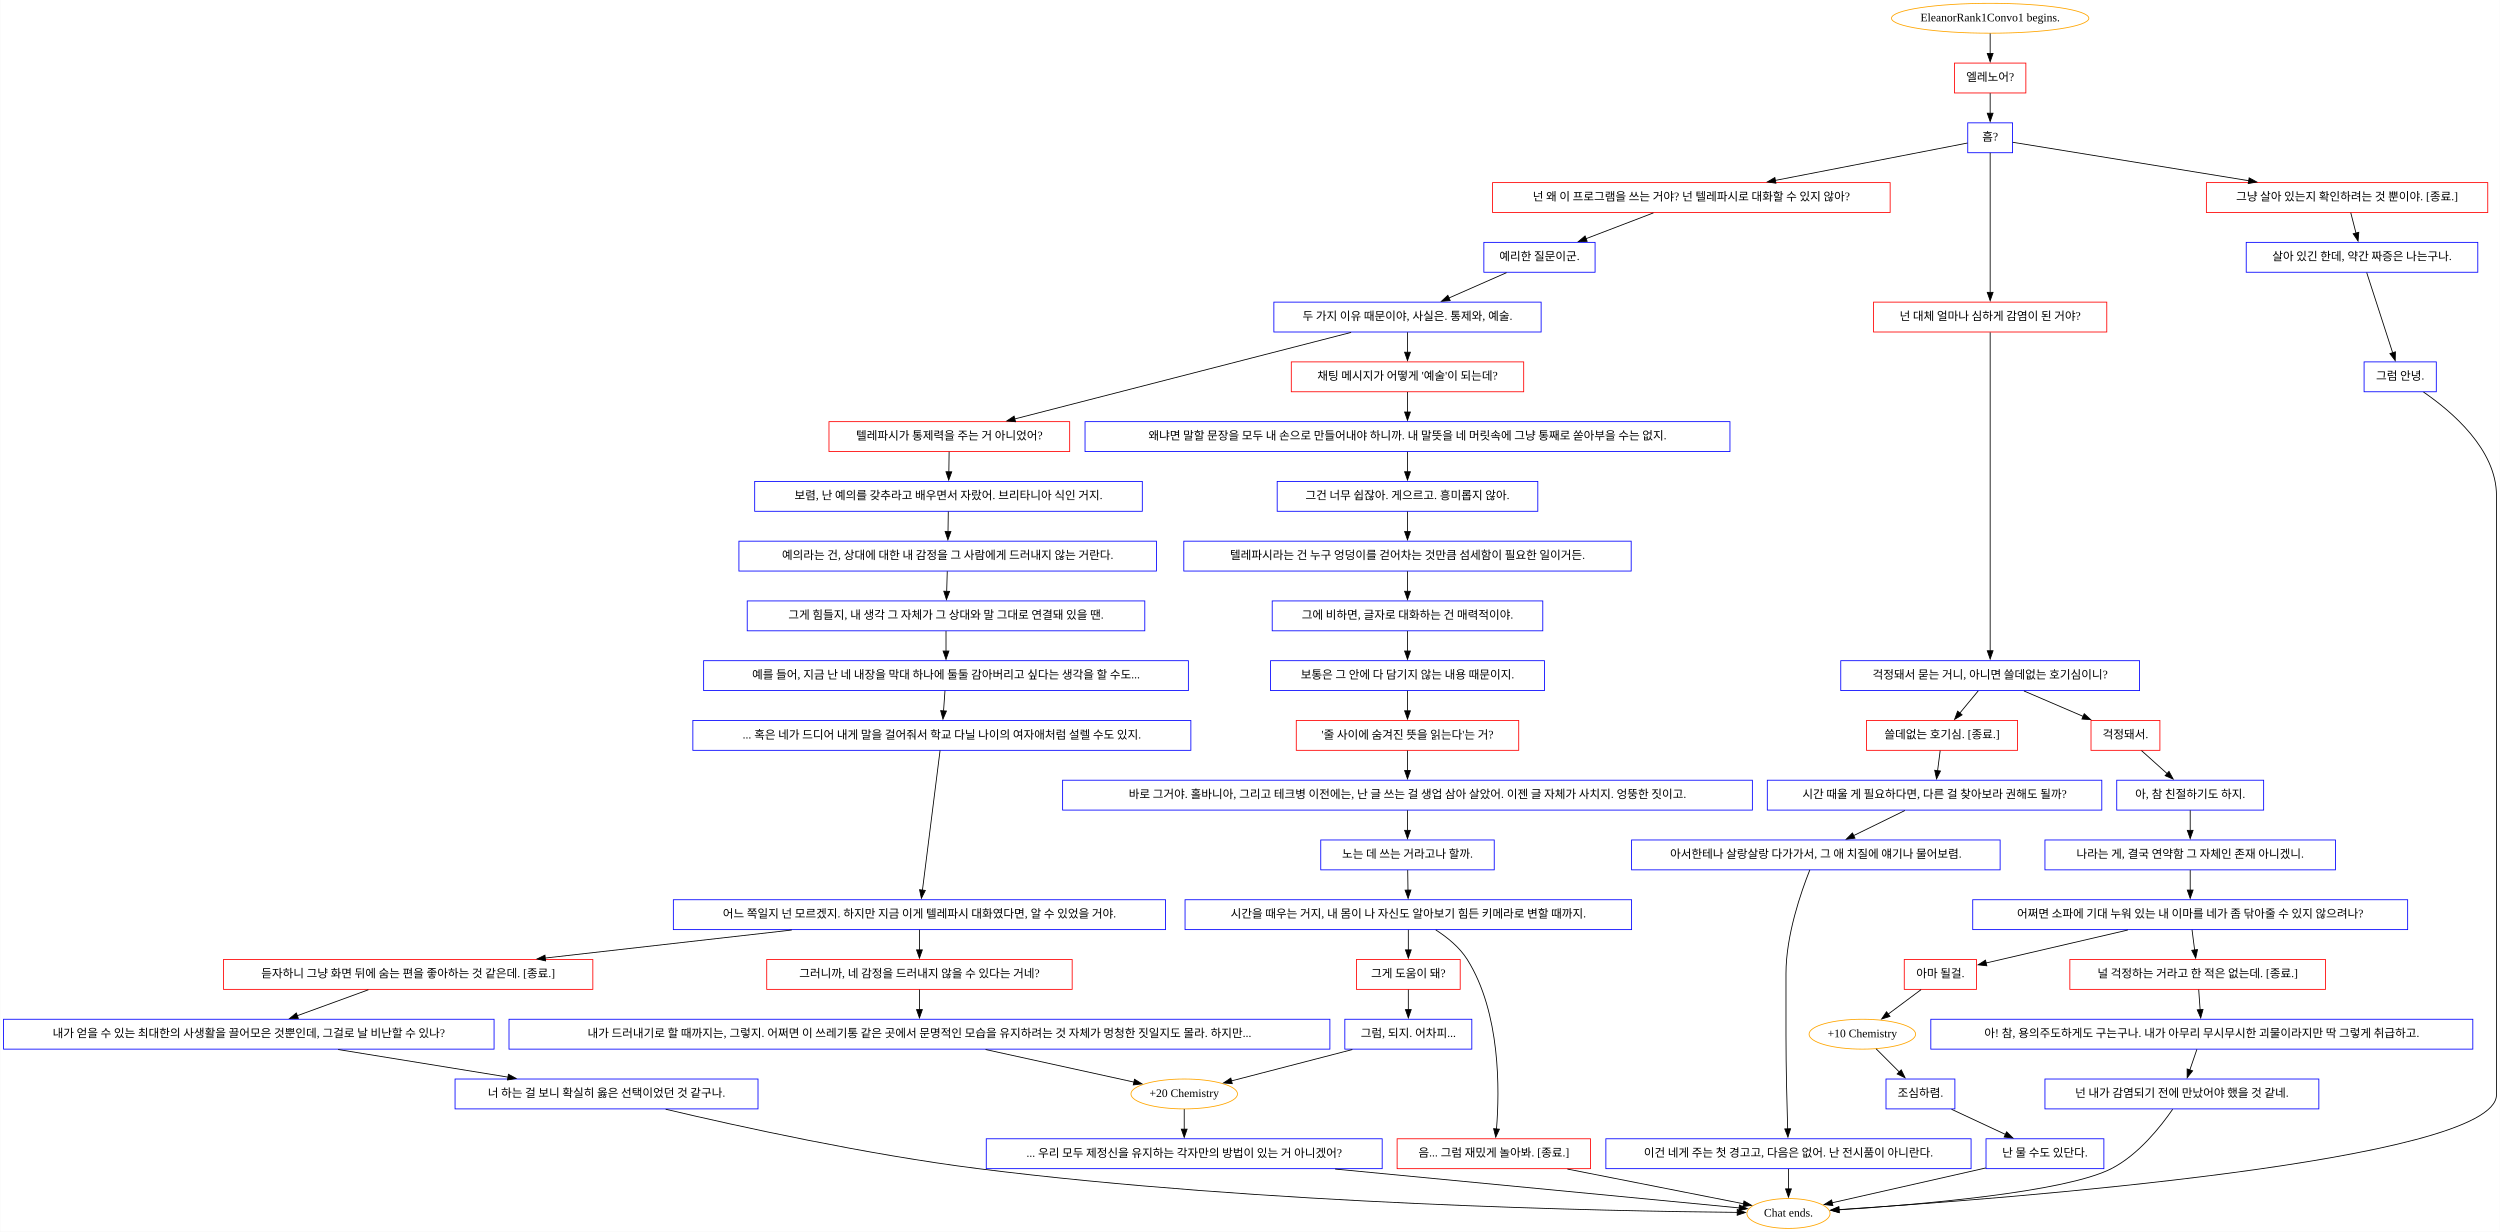
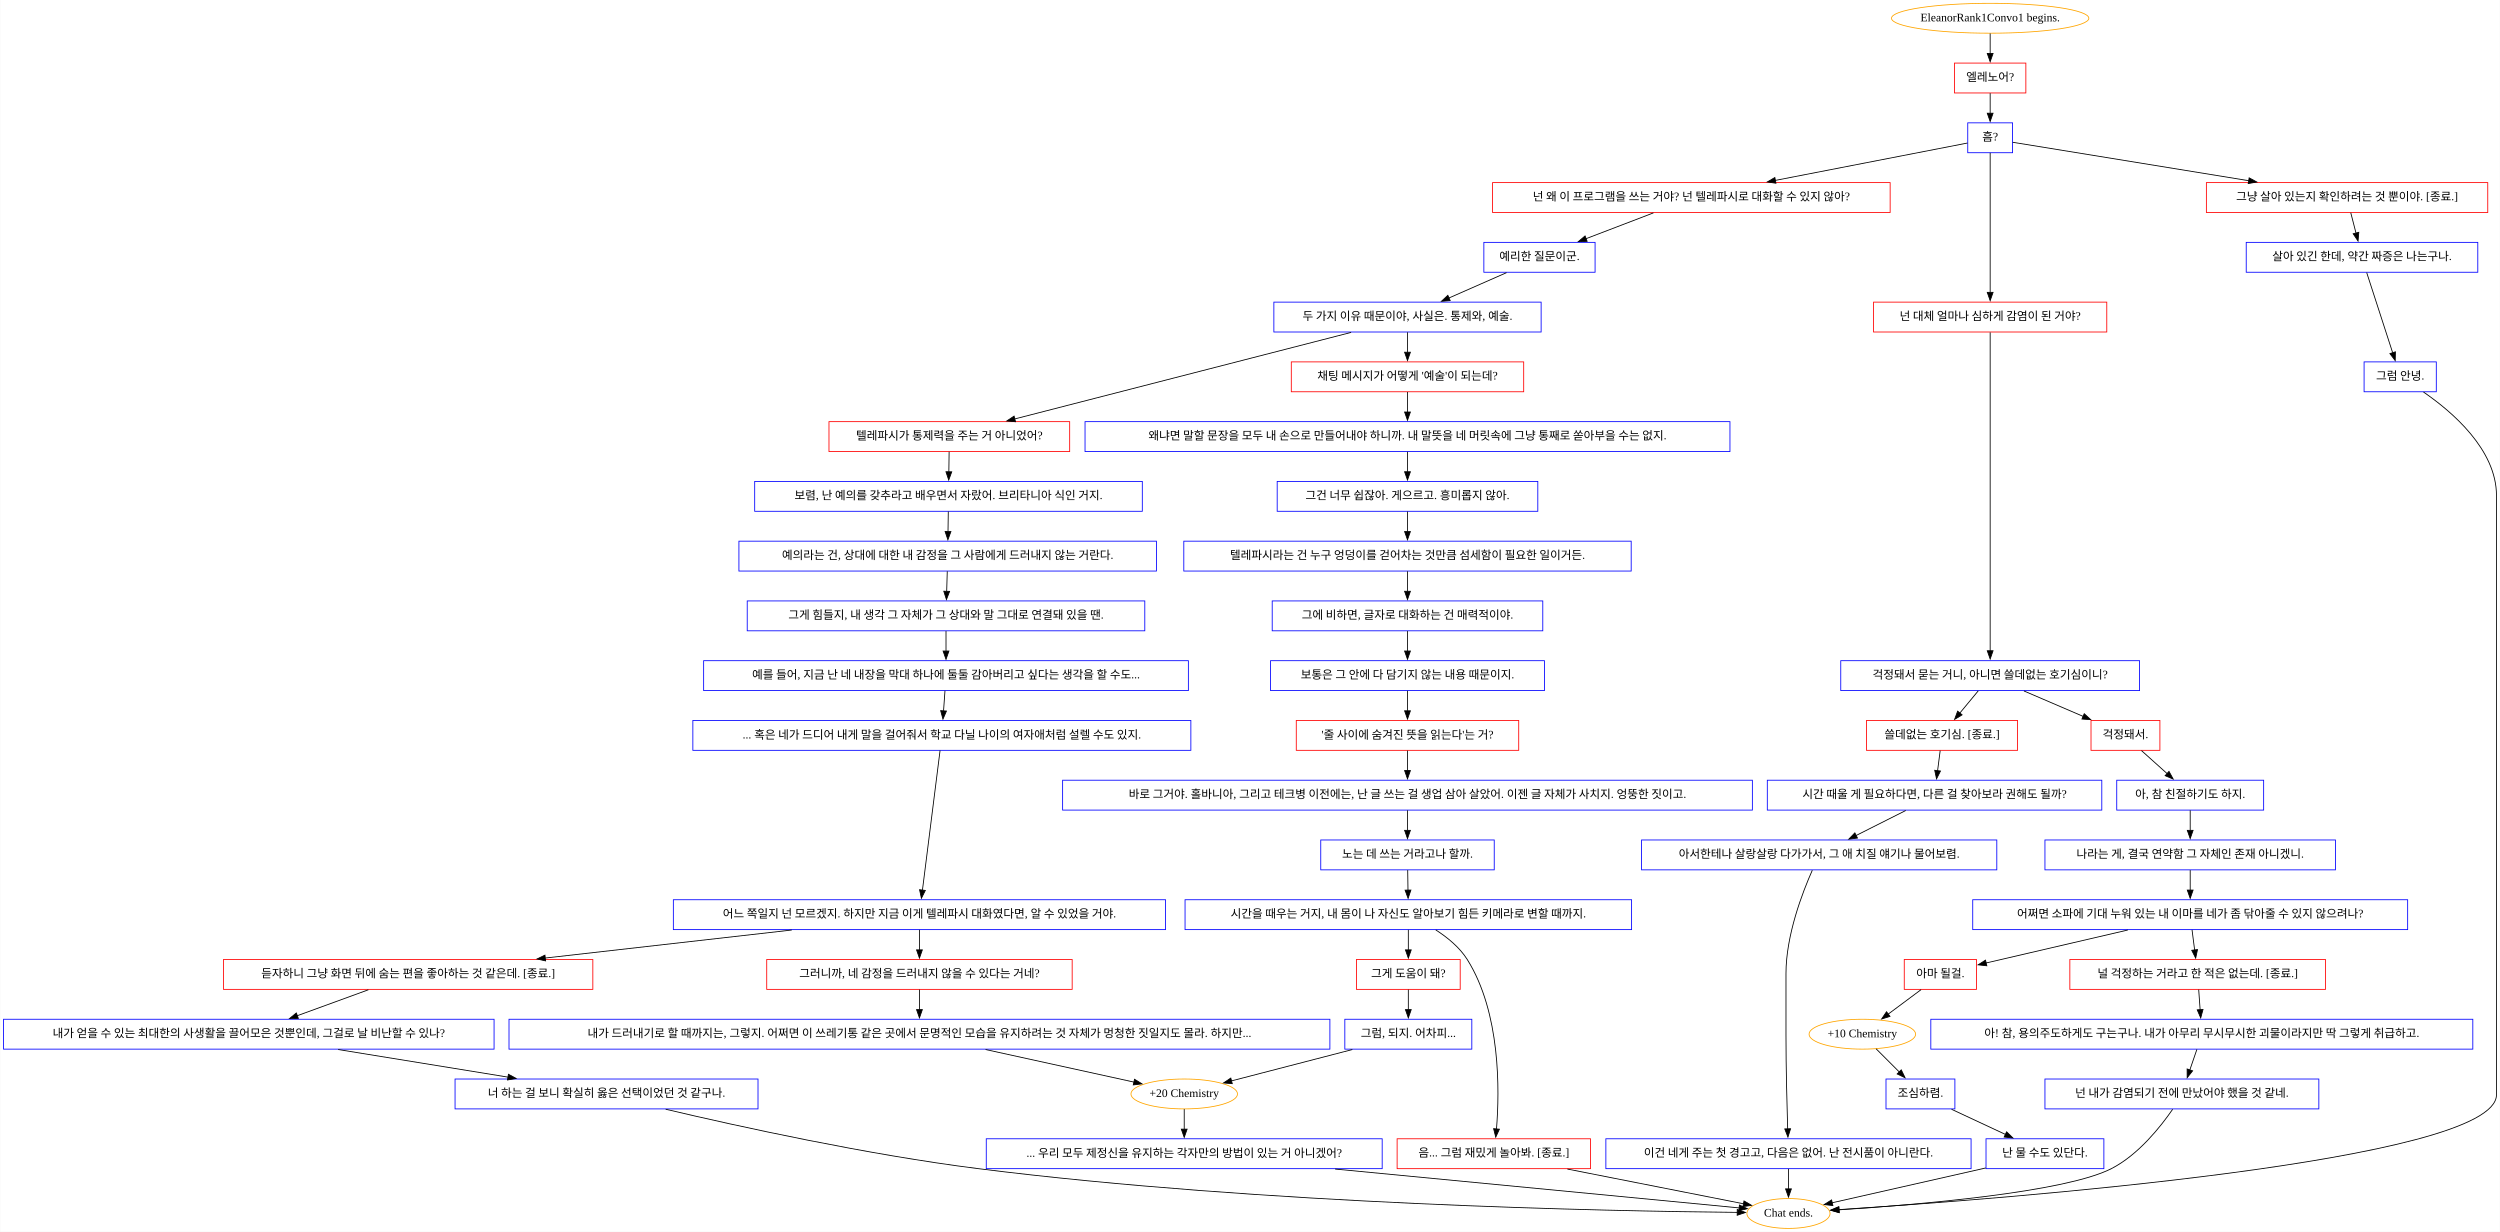
<svg xmlns="http://www.w3.org/2000/svg" width="3012pt" height="1484pt" viewBox="0.00 0.00 3011.50 1484.00">
  <g id="graph0" class="graph" transform="scale(1 1) rotate(0) translate(4 1480)">
    <polygon fill="white" stroke="none" points="-4,4 -4,-1480 3007.5,-1480 3007.5,4 -4,4" />
    <g id="node1" class="node">
      <ellipse fill="none" stroke="orange" cx="2393.5" cy="-1458" rx="118.88" ry="18" />
      <text text-anchor="middle" x="2393.5" y="-1454.3" font-family="Times New Roman,serif" font-size="14.00">EleanorRank1Convo1 begins.</text>
    </g>
    <g id="node2" class="node">
      <polygon fill="none" stroke="red" points="2436.5,-1404 2350.5,-1404 2350.5,-1368 2436.5,-1368 2436.5,-1404" />
      <text text-anchor="middle" x="2393.5" y="-1382.3" font-family="Times New Roman,serif" font-size="14.00">엘레노어?</text>
    </g>
    <g id="edge1" class="edge">
      <path fill="none" stroke="black" d="M2393.5,-1439.7C2393.5,-1432.41 2393.5,-1423.73 2393.5,-1415.54" />
      <polygon fill="black" stroke="black" points="2397,-1415.62 2393.5,-1405.62 2390,-1415.62 2397,-1415.62" />
    </g>
    <g id="node3" class="node">
      <polygon fill="none" stroke="blue" points="2420.5,-1332 2366.5,-1332 2366.5,-1296 2420.5,-1296 2420.5,-1332" />
      <text text-anchor="middle" x="2393.5" y="-1310.3" font-family="Times New Roman,serif" font-size="14.00">흠?</text>
    </g>
    <g id="edge2" class="edge">
      <path fill="none" stroke="black" d="M2393.5,-1367.7C2393.5,-1360.41 2393.5,-1351.73 2393.5,-1343.54" />
      <polygon fill="black" stroke="black" points="2397,-1343.62 2393.5,-1333.62 2390,-1343.62 2397,-1343.62" />
    </g>
    <g id="node4" class="node">
      <polygon fill="none" stroke="red" points="2273,-1260 1794,-1260 1794,-1224 2273,-1224 2273,-1260" />
      <text text-anchor="middle" x="2033.5" y="-1238.3" font-family="Times New Roman,serif" font-size="14.00">넌 왜 이 프로그램을 쓰는 거야? 넌 텔레파시로 대화할 수 있지 않아?</text>
    </g>
    <g id="edge3" class="edge">
      <path fill="none" stroke="black" d="M2366.15,-1307.68C2317.41,-1298.2 2213.26,-1277.95 2134.4,-1262.62" />
      <polygon fill="black" stroke="black" points="2135.42,-1259.25 2124.94,-1260.78 2134.09,-1266.12 2135.42,-1259.25" />
    </g>
    <g id="node5" class="node">
      <polygon fill="none" stroke="red" points="2534,-1116 2253,-1116 2253,-1080 2534,-1080 2534,-1116" />
      <text text-anchor="middle" x="2393.5" y="-1094.3" font-family="Times New Roman,serif" font-size="14.00">넌 대체 얼마나 심하게 감염이 된 거야?</text>
    </g>
    <g id="edge4" class="edge">
      <path fill="none" stroke="black" d="M2393.5,-1295.85C2393.5,-1259.14 2393.5,-1172.66 2393.5,-1127.53" />
      <polygon fill="black" stroke="black" points="2397,-1127.75 2393.5,-1117.75 2390,-1127.75 2397,-1127.75" />
    </g>
    <g id="node6" class="node">
      <polygon fill="none" stroke="red" points="2993,-1260 2654,-1260 2654,-1224 2993,-1224 2993,-1260" />
      <text text-anchor="middle" x="2823.5" y="-1238.3" font-family="Times New Roman,serif" font-size="14.00">그냥 살아 있는지 확인하려는 것 뿐이야. [종료.]</text>
    </g>
    <g id="edge5" class="edge">
      <path fill="none" stroke="black" d="M2420.72,-1308.57C2476.72,-1299.45 2607.72,-1278.13 2705.21,-1262.26" />
      <polygon fill="black" stroke="black" points="2705.53,-1265.75 2714.83,-1260.69 2704.4,-1258.84 2705.53,-1265.75" />
    </g>
    <g id="node7" class="node">
      <polygon fill="none" stroke="blue" points="1917.5,-1188 1783.5,-1188 1783.5,-1152 1917.5,-1152 1917.5,-1188" />
      <text text-anchor="middle" x="1850.5" y="-1166.3" font-family="Times New Roman,serif" font-size="14.00">예리한 질문이군.</text>
    </g>
    <g id="edge6" class="edge">
      <path fill="none" stroke="black" d="M1987.79,-1223.52C1963.14,-1214.08 1932.5,-1202.37 1906.43,-1192.39" />
      <polygon fill="black" stroke="black" points="1907.94,-1189.23 1897.35,-1188.92 1905.44,-1195.76 1907.94,-1189.23" />
    </g>
    <g id="node8" class="node">
      <polygon fill="none" stroke="blue" points="2573.5,-684 2213.5,-684 2213.5,-648 2573.5,-648 2573.5,-684" />
      <text text-anchor="middle" x="2393.5" y="-662.3" font-family="Times New Roman,serif" font-size="14.00">걱정돼서 묻는 거니, 아니면 쓸데없는 호기심이니?</text>
    </g>
    <g id="edge7" class="edge">
      <path fill="none" stroke="black" d="M2393.5,-1079.51C2393.5,-1052.71 2393.5,-999.87 2393.5,-955 2393.5,-955 2393.5,-955 2393.5,-809 2393.5,-769.74 2393.5,-724.38 2393.5,-695.69" />
      <polygon fill="black" stroke="black" points="2397,-696 2393.5,-686 2390,-696 2397,-696" />
    </g>
    <g id="node9" class="node">
      <polygon fill="none" stroke="blue" points="2981,-1188 2702,-1188 2702,-1152 2981,-1152 2981,-1188" />
      <text text-anchor="middle" x="2841.5" y="-1166.3" font-family="Times New Roman,serif" font-size="14.00">살아 있긴 한데, 약간 짜증은 나는구나.</text>
    </g>
    <g id="edge8" class="edge">
      <path fill="none" stroke="black" d="M2827.95,-1223.7C2829.85,-1216.32 2832.11,-1207.52 2834.24,-1199.25" />
      <polygon fill="black" stroke="black" points="2837.62,-1200.13 2836.72,-1189.57 2830.84,-1198.38 2837.62,-1200.13" />
    </g>
    <g id="node10" class="node">
      <polygon fill="none" stroke="blue" points="1852.5,-1116 1530.5,-1116 1530.5,-1080 1852.5,-1080 1852.5,-1116" />
      <text text-anchor="middle" x="1691.5" y="-1094.3" font-family="Times New Roman,serif" font-size="14.00">두 가지 이유 때문이야, 사실은. 통제와, 예술.</text>
    </g>
    <g id="edge9" class="edge">
      <path fill="none" stroke="black" d="M1810.79,-1151.52C1789.75,-1142.25 1763.69,-1130.78 1741.31,-1120.93" />
      <polygon fill="black" stroke="black" points="1742.93,-1117.82 1732.37,-1116.99 1740.11,-1124.22 1742.93,-1117.82" />
    </g>
    <g id="node11" class="node">
      <polygon fill="none" stroke="red" points="2598,-612 2515,-612 2515,-576 2598,-576 2598,-612" />
      <text text-anchor="middle" x="2556.5" y="-590.3" font-family="Times New Roman,serif" font-size="14.00">걱정돼서.</text>
    </g>
    <g id="edge10" class="edge">
      <path fill="none" stroke="black" d="M2434.21,-647.52C2455.88,-638.21 2482.73,-626.68 2505.75,-616.79" />
      <polygon fill="black" stroke="black" points="2506.83,-620.14 2514.63,-612.98 2504.07,-613.71 2506.83,-620.14" />
    </g>
    <g id="node12" class="node">
      <polygon fill="none" stroke="red" points="2426.5,-612 2244.5,-612 2244.5,-576 2426.5,-576 2426.5,-612" />
      <text text-anchor="middle" x="2335.5" y="-590.3" font-family="Times New Roman,serif" font-size="14.00">쓸데없는 호기심. [종료.]</text>
    </g>
    <g id="edge11" class="edge">
      <path fill="none" stroke="black" d="M2379.16,-647.7C2372.42,-639.56 2364.24,-629.69 2356.8,-620.7" />
      <polygon fill="black" stroke="black" points="2359.71,-618.74 2350.64,-613.27 2354.32,-623.2 2359.71,-618.74" />
    </g>
    <g id="node13" class="node">
      <polygon fill="none" stroke="blue" points="2931,-1044 2844,-1044 2844,-1008 2931,-1008 2931,-1044" />
      <text text-anchor="middle" x="2887.5" y="-1022.3" font-family="Times New Roman,serif" font-size="14.00">그럼 안녕.</text>
    </g>
    <g id="edge12" class="edge">
      <path fill="none" stroke="black" d="M2847.14,-1151.59C2854.94,-1127.5 2869.11,-1083.75 2878.42,-1055.03" />
      <polygon fill="black" stroke="black" points="2881.74,-1056.14 2881.49,-1045.55 2875.08,-1053.99 2881.74,-1056.14" />
    </g>
    <g id="node14" class="node">
      <polygon fill="none" stroke="red" points="1284.5,-972 994.5,-972 994.5,-936 1284.5,-936 1284.5,-972" />
      <text text-anchor="middle" x="1139.5" y="-950.3" font-family="Times New Roman,serif" font-size="14.00">텔레파시가 통제력을 주는 거 아니었어?</text>
    </g>
    <g id="edge13" class="edge">
      <path fill="none" stroke="black" d="M1623.54,-1079.52C1520.87,-1053.11 1326.72,-1003.16 1218.11,-975.22" />
      <polygon fill="black" stroke="black" points="1219.25,-971.9 1208.7,-972.8 1217.51,-978.68 1219.25,-971.9" />
    </g>
    <g id="node15" class="node">
      <polygon fill="none" stroke="red" points="1831.5,-1044 1551.5,-1044 1551.5,-1008 1831.5,-1008 1831.5,-1044" />
      <text text-anchor="middle" x="1691.5" y="-1022.3" font-family="Times New Roman,serif" font-size="14.00">채팅 메시지가 어떻게 '예술'이 되는데?</text>
    </g>
    <g id="edge14" class="edge">
      <path fill="none" stroke="black" d="M1691.5,-1079.7C1691.5,-1072.41 1691.5,-1063.73 1691.5,-1055.54" />
      <polygon fill="black" stroke="black" points="1695,-1055.62 1691.5,-1045.62 1688,-1055.62 1695,-1055.62" />
    </g>
    <g id="node16" class="node">
      <polygon fill="none" stroke="blue" points="2723,-540 2546,-540 2546,-504 2723,-504 2723,-540" />
      <text text-anchor="middle" x="2634.5" y="-518.3" font-family="Times New Roman,serif" font-size="14.00">아, 참 친절하기도 하지.</text>
    </g>
    <g id="edge15" class="edge">
      <path fill="none" stroke="black" d="M2575.78,-575.7C2585.16,-567.28 2596.59,-557.02 2606.88,-547.79" />
      <polygon fill="black" stroke="black" points="2608.94,-550.64 2614.04,-541.36 2604.26,-545.43 2608.94,-550.64" />
    </g>
    <g id="node17" class="node">
      <polygon fill="none" stroke="blue" points="2528,-540 2125,-540 2125,-504 2528,-504 2528,-540" />
      <text text-anchor="middle" x="2326.5" y="-518.3" font-family="Times New Roman,serif" font-size="14.00">시간 때울 게 필요하다면, 다른 걸 찾아보라 권해도 될까?</text>
    </g>
    <g id="edge16" class="edge">
      <path fill="none" stroke="black" d="M2333.28,-575.7C2332.33,-568.32 2331.2,-559.52 2330.13,-551.25" />
      <polygon fill="black" stroke="black" points="2333.64,-551.08 2328.89,-541.61 2326.7,-551.97 2333.64,-551.08" />
    </g>
    <g id="node18" class="node">
      <ellipse fill="none" stroke="orange" cx="2150.5" cy="-18" rx="50.09" ry="18" />
      <text text-anchor="middle" x="2150.5" y="-14.3" font-family="Times New Roman,serif" font-size="14.00">Chat ends.</text>
    </g>
    <g id="edge17" class="edge">
      <path fill="none" stroke="black" d="M2915.58,-1007.67C2949.91,-984.08 3003.5,-938.39 3003.5,-883 3003.5,-883 3003.5,-883 3003.5,-161 3003.5,-80.59 2406.05,-35.31 2211.17,-22.68" />
      <polygon fill="black" stroke="black" points="2211.45,-19.19 2201.25,-22.05 2211,-26.18 2211.45,-19.19" />
    </g>
    <g id="node19" class="node">
      <polygon fill="none" stroke="blue" points="1372,-900 905,-900 905,-864 1372,-864 1372,-900" />
      <text text-anchor="middle" x="1138.5" y="-878.3" font-family="Times New Roman,serif" font-size="14.00">보렴, 난 예의를 갖추라고 배우면서 자랐어. 브리타니아 식인 거지.</text>
    </g>
    <g id="edge18" class="edge">
      <path fill="none" stroke="black" d="M1139.25,-935.7C1139.15,-928.41 1139.02,-919.73 1138.91,-911.54" />
      <polygon fill="black" stroke="black" points="1142.41,-911.57 1138.77,-901.62 1135.41,-911.67 1142.41,-911.57" />
    </g>
    <g id="node20" class="node">
      <polygon fill="none" stroke="blue" points="2080,-972 1303,-972 1303,-936 2080,-936 2080,-972" />
      <text text-anchor="middle" x="1691.5" y="-950.3" font-family="Times New Roman,serif" font-size="14.00">왜냐면 말할 문장을 모두 내 손으로 만들어내야 하니까. 내 말뜻을 네 머릿속에 그냥 통째로 쏟아부을 수는 없지.</text>
    </g>
    <g id="edge19" class="edge">
      <path fill="none" stroke="black" d="M1691.5,-1007.7C1691.5,-1000.41 1691.5,-991.73 1691.5,-983.54" />
      <polygon fill="black" stroke="black" points="1695,-983.62 1691.5,-973.62 1688,-983.62 1695,-983.62" />
    </g>
    <g id="node21" class="node">
      <polygon fill="none" stroke="blue" points="2809.5,-468 2459.5,-468 2459.5,-432 2809.5,-432 2809.5,-468" />
      <text text-anchor="middle" x="2634.5" y="-446.3" font-family="Times New Roman,serif" font-size="14.00">나라는 게, 결국 연약함 그 자체인 존재 아니겠니.</text>
    </g>
    <g id="edge20" class="edge">
      <path fill="none" stroke="black" d="M2634.5,-503.7C2634.5,-496.41 2634.5,-487.73 2634.5,-479.54" />
      <polygon fill="black" stroke="black" points="2638,-479.62 2634.5,-469.62 2631,-479.62 2638,-479.62" />
    </g>
    <g id="node22" class="node">
-       <polygon fill="none" stroke="blue" points="2405.5,-468 1961.5,-468 1961.5,-432 2405.5,-432 2405.5,-468" />
-       <text text-anchor="middle" x="2183.5" y="-446.3" font-family="Times New Roman,serif" font-size="14.00">아서한테나 살랑살랑 다가가서, 그 애 치질에 얘기나 물어보렴.</text>
+       <polygon fill="none" stroke="blue" points="2401.5,-468 1973.5,-468 1973.5,-432 2401.5,-432 2401.5,-468" />
+       <text text-anchor="middle" x="2187.5" y="-446.3" font-family="Times New Roman,serif" font-size="14.00">아서한테나 살랑살랑 다가가서, 그 애 치질 얘기나 물어보렴.</text>
    </g>
    <g id="edge21" class="edge">
-       <path fill="none" stroke="black" d="M2290.78,-503.52C2272.05,-494.34 2248.89,-483.01 2228.89,-473.22" />
-       <polygon fill="black" stroke="black" points="2230.64,-470.18 2220.12,-468.93 2227.56,-476.47 2230.64,-470.18" />
+       <path fill="none" stroke="black" d="M2291.78,-503.52C2273.65,-494.39 2251.27,-483.11 2231.89,-473.35" />
+       <polygon fill="black" stroke="black" points="2233.63,-470.31 2223.13,-468.94 2230.48,-476.57 2233.63,-470.31" />
    </g>
    <g id="node23" class="node">
      <polygon fill="none" stroke="blue" points="1389,-828 886,-828 886,-792 1389,-792 1389,-828" />
      <text text-anchor="middle" x="1137.5" y="-806.3" font-family="Times New Roman,serif" font-size="14.00">예의라는 건, 상대에 대한 내 감정을 그 사람에게 드러내지 않는 거란다.</text>
    </g>
    <g id="edge22" class="edge">
      <path fill="none" stroke="black" d="M1138.25,-863.7C1138.15,-856.41 1138.02,-847.73 1137.91,-839.54" />
      <polygon fill="black" stroke="black" points="1141.41,-839.57 1137.77,-829.62 1134.41,-839.67 1141.41,-839.57" />
    </g>
    <g id="node24" class="node">
      <polygon fill="none" stroke="blue" points="1848.5,-900 1534.5,-900 1534.5,-864 1848.5,-864 1848.5,-900" />
      <text text-anchor="middle" x="1691.5" y="-878.3" font-family="Times New Roman,serif" font-size="14.00">그건 너무 쉽잖아. 게으르고. 흥미롭지 않아.</text>
    </g>
    <g id="edge23" class="edge">
      <path fill="none" stroke="black" d="M1691.5,-935.7C1691.5,-928.41 1691.5,-919.73 1691.5,-911.54" />
      <polygon fill="black" stroke="black" points="1695,-911.62 1691.5,-901.62 1688,-911.62 1695,-911.62" />
    </g>
    <g id="node25" class="node">
      <polygon fill="none" stroke="blue" points="2896.5,-396 2372.5,-396 2372.5,-360 2896.5,-360 2896.5,-396" />
      <text text-anchor="middle" x="2634.5" y="-374.3" font-family="Times New Roman,serif" font-size="14.00">어쩌면 소파에 기대 누워 있는 내 이마를 네가 좀 닦아줄 수 있지 않으려나?</text>
    </g>
    <g id="edge24" class="edge">
      <path fill="none" stroke="black" d="M2634.5,-431.7C2634.5,-424.41 2634.5,-415.73 2634.5,-407.54" />
      <polygon fill="black" stroke="black" points="2638,-407.62 2634.5,-397.62 2631,-407.62 2638,-407.62" />
    </g>
    <g id="node26" class="node">
      <polygon fill="none" stroke="blue" points="2370.5,-108 1930.5,-108 1930.5,-72 2370.5,-72 2370.5,-108" />
      <text text-anchor="middle" x="2150.5" y="-86.3" font-family="Times New Roman,serif" font-size="14.00">이건 네게 주는 첫 경고고, 다음은 없어. 난 전시품이 아니란다.</text>
    </g>
    <g id="edge25" class="edge">
-       <path fill="none" stroke="black" d="M2176.21,-431.87C2165.7,-405.53 2147.5,-353.29 2147.5,-307 2147.5,-307 2147.5,-307 2147.5,-233 2147.5,-193.73 2148.66,-148.37 2149.54,-119.69" />
+       <path fill="none" stroke="black" d="M2179.21,-431.51C2167.5,-405.15 2147.5,-353.36 2147.5,-307 2147.5,-307 2147.5,-307 2147.5,-233 2147.5,-193.73 2148.66,-148.37 2149.54,-119.69" />
      <polygon fill="black" stroke="black" points="2153.03,-120.1 2149.85,-110 2146.03,-119.88 2153.03,-120.1" />
    </g>
    <g id="node27" class="node">
      <polygon fill="none" stroke="blue" points="1375,-756 896,-756 896,-720 1375,-720 1375,-756" />
      <text text-anchor="middle" x="1135.5" y="-734.3" font-family="Times New Roman,serif" font-size="14.00">그게 힘들지, 내 생각 그 자체가 그 상대와 말 그대로 연결돼 있을 땐.</text>
    </g>
    <g id="edge26" class="edge">
      <path fill="none" stroke="black" d="M1137.01,-791.7C1136.8,-784.41 1136.55,-775.73 1136.32,-767.54" />
      <polygon fill="black" stroke="black" points="1139.82,-767.51 1136.03,-757.62 1132.82,-767.71 1139.82,-767.51" />
    </g>
    <g id="node28" class="node">
      <polygon fill="none" stroke="blue" points="1961,-828 1422,-828 1422,-792 1961,-792 1961,-828" />
      <text text-anchor="middle" x="1691.5" y="-806.3" font-family="Times New Roman,serif" font-size="14.00">텔레파시라는 건 누구 엉덩이를 걷어차는 것만큼 섬세함이 필요한 일이거든.</text>
    </g>
    <g id="edge27" class="edge">
      <path fill="none" stroke="black" d="M1691.5,-863.7C1691.5,-856.41 1691.5,-847.73 1691.5,-839.54" />
      <polygon fill="black" stroke="black" points="1695,-839.62 1691.5,-829.62 1688,-839.62 1695,-839.62" />
    </g>
    <g id="node29" class="node">
      <polygon fill="none" stroke="red" points="2377,-324 2290,-324 2290,-288 2377,-288 2377,-324" />
      <text text-anchor="middle" x="2333.5" y="-302.3" font-family="Times New Roman,serif" font-size="14.00">아마 될걸.</text>
    </g>
    <g id="edge28" class="edge">
      <path fill="none" stroke="black" d="M2559.32,-359.52C2506.28,-347.18 2436.43,-330.94 2388.54,-319.8" />
      <polygon fill="black" stroke="black" points="2389.48,-316.42 2378.94,-317.57 2387.89,-323.24 2389.48,-316.42" />
    </g>
    <g id="node30" class="node">
      <polygon fill="none" stroke="red" points="2797.5,-324 2489.5,-324 2489.5,-288 2797.5,-288 2797.5,-324" />
      <text text-anchor="middle" x="2643.5" y="-302.3" font-family="Times New Roman,serif" font-size="14.00">널 걱정하는 거라고 한 적은 없는데. [종료.]</text>
    </g>
    <g id="edge29" class="edge">
      <path fill="none" stroke="black" d="M2636.72,-359.7C2637.67,-352.32 2638.8,-343.52 2639.87,-335.25" />
      <polygon fill="black" stroke="black" points="2643.3,-335.97 2641.11,-325.61 2636.36,-335.08 2643.3,-335.97" />
    </g>
    <g id="edge30" class="edge">
      <path fill="none" stroke="black" d="M2150.5,-71.7C2150.5,-64.41 2150.5,-55.73 2150.5,-47.54" />
      <polygon fill="black" stroke="black" points="2154,-47.62 2150.5,-37.62 2147,-47.62 2154,-47.62" />
    </g>
    <g id="node31" class="node">
      <polygon fill="none" stroke="blue" points="1427.5,-684 843.5,-684 843.5,-648 1427.5,-648 1427.5,-684" />
      <text text-anchor="middle" x="1135.5" y="-662.3" font-family="Times New Roman,serif" font-size="14.00">예를 들어, 지금 난 네 내장을 막대 하나에 둘둘 감아버리고 싶다는 생각을 할 수도...</text>
    </g>
    <g id="edge31" class="edge">
      <path fill="none" stroke="black" d="M1135.5,-719.7C1135.5,-712.41 1135.5,-703.73 1135.5,-695.54" />
      <polygon fill="black" stroke="black" points="1139,-695.62 1135.5,-685.62 1132,-695.62 1139,-695.62" />
    </g>
    <g id="node32" class="node">
      <polygon fill="none" stroke="blue" points="1854.5,-756 1528.5,-756 1528.5,-720 1854.5,-720 1854.5,-756" />
      <text text-anchor="middle" x="1691.5" y="-734.3" font-family="Times New Roman,serif" font-size="14.00">그에 비하면, 글자로 대화하는 건 매력적이야.</text>
    </g>
    <g id="edge32" class="edge">
      <path fill="none" stroke="black" d="M1691.5,-791.7C1691.5,-784.41 1691.5,-775.73 1691.5,-767.54" />
      <polygon fill="black" stroke="black" points="1695,-767.62 1691.5,-757.62 1688,-767.62 1695,-767.62" />
    </g>
    <g id="node33" class="node">
      <ellipse fill="none" stroke="orange" cx="2239.5" cy="-234" rx="64.19" ry="18" />
      <text text-anchor="middle" x="2239.5" y="-230.3" font-family="Times New Roman,serif" font-size="14.00">+10 Chemistry</text>
    </g>
    <g id="edge33" class="edge">
      <path fill="none" stroke="black" d="M2310.26,-287.7C2298.28,-278.77 2283.49,-267.76 2270.54,-258.11" />
      <polygon fill="black" stroke="black" points="2272.82,-255.45 2262.71,-252.29 2268.64,-261.07 2272.82,-255.45" />
    </g>
    <g id="node34" class="node">
      <polygon fill="none" stroke="blue" points="2975,-252 2322,-252 2322,-216 2975,-216 2975,-252" />
      <text text-anchor="middle" x="2648.5" y="-230.3" font-family="Times New Roman,serif" font-size="14.00">아! 참, 용의주도하게도 구는구나. 내가 아무리 무시무시한 괴물이라지만 딱 그렇게 취급하고.</text>
    </g>
    <g id="edge34" class="edge">
      <path fill="none" stroke="black" d="M2644.74,-287.7C2645.26,-280.41 2645.88,-271.73 2646.46,-263.54" />
      <polygon fill="black" stroke="black" points="2649.95,-263.84 2647.17,-253.61 2642.97,-263.34 2649.95,-263.84" />
    </g>
    <g id="node35" class="node">
      <polygon fill="none" stroke="blue" points="1430.5,-612 830.5,-612 830.5,-576 1430.5,-576 1430.5,-612" />
      <text text-anchor="middle" x="1130.5" y="-590.3" font-family="Times New Roman,serif" font-size="14.00">... 혹은 네가 드디어 내게 말을 걸어줘서 학교 다닐 나이의 여자애처럼 설렐 수도 있지.</text>
    </g>
    <g id="edge35" class="edge">
      <path fill="none" stroke="black" d="M1134.26,-647.7C1133.74,-640.41 1133.12,-631.73 1132.54,-623.54" />
      <polygon fill="black" stroke="black" points="1136.03,-623.34 1131.83,-613.61 1129.05,-623.84 1136.03,-623.34" />
    </g>
    <g id="node36" class="node">
      <polygon fill="none" stroke="blue" points="1856.5,-684 1526.5,-684 1526.5,-648 1856.5,-648 1856.5,-684" />
      <text text-anchor="middle" x="1691.5" y="-662.3" font-family="Times New Roman,serif" font-size="14.00">보통은 그 안에 다 담기지 않는 내용 때문이지.</text>
    </g>
    <g id="edge36" class="edge">
      <path fill="none" stroke="black" d="M1691.5,-719.7C1691.5,-712.41 1691.5,-703.73 1691.5,-695.54" />
      <polygon fill="black" stroke="black" points="1695,-695.62 1691.5,-685.62 1688,-695.62 1695,-695.62" />
    </g>
    <g id="node37" class="node">
      <polygon fill="none" stroke="blue" points="2351,-180 2268,-180 2268,-144 2351,-144 2351,-180" />
      <text text-anchor="middle" x="2309.5" y="-158.3" font-family="Times New Roman,serif" font-size="14.00">조심하렴.</text>
    </g>
    <g id="edge37" class="edge">
      <path fill="none" stroke="black" d="M2256.09,-216.41C2264.47,-208.03 2274.82,-197.68 2284.17,-188.33" />
      <polygon fill="black" stroke="black" points="2286.39,-191.06 2290.98,-181.52 2281.44,-186.11 2286.39,-191.06" />
    </g>
    <g id="node38" class="node">
      <polygon fill="none" stroke="blue" points="2789.5,-180 2459.5,-180 2459.5,-144 2789.5,-144 2789.5,-180" />
      <text text-anchor="middle" x="2624.5" y="-158.3" font-family="Times New Roman,serif" font-size="14.00">넌 내가 감염되기 전에 만났어야 했을 것 같네.</text>
    </g>
    <g id="edge38" class="edge">
      <path fill="none" stroke="black" d="M2642.57,-215.7C2640.01,-208.24 2636.95,-199.32 2634.09,-190.97" />
      <polygon fill="black" stroke="black" points="2637.41,-189.86 2630.86,-181.54 2630.79,-192.13 2637.41,-189.86" />
    </g>
    <g id="node39" class="node">
      <polygon fill="none" stroke="blue" points="1400,-396 807,-396 807,-360 1400,-360 1400,-396" />
      <text text-anchor="middle" x="1103.5" y="-374.3" font-family="Times New Roman,serif" font-size="14.00">어느 쪽일지 넌 모르겠지. 하지만 지금 이게 텔레파시 대화였다면, 알 수 있었을 거야.</text>
    </g>
    <g id="edge39" class="edge">
      <path fill="none" stroke="black" d="M1128.34,-575.85C1123.71,-539.14 1112.79,-452.66 1107.1,-407.53" />
      <polygon fill="black" stroke="black" points="1110.59,-407.22 1105.86,-397.73 1103.64,-408.09 1110.59,-407.22" />
    </g>
    <g id="node40" class="node">
      <polygon fill="none" stroke="red" points="1825.5,-612 1557.5,-612 1557.5,-576 1825.5,-576 1825.5,-612" />
      <text text-anchor="middle" x="1691.5" y="-590.3" font-family="Times New Roman,serif" font-size="14.00">'줄 사이에 숨겨진 뜻을 읽는다'는 거?</text>
    </g>
    <g id="edge40" class="edge">
      <path fill="none" stroke="black" d="M1691.5,-647.7C1691.5,-640.41 1691.5,-631.73 1691.5,-623.54" />
      <polygon fill="black" stroke="black" points="1695,-623.62 1691.5,-613.62 1688,-623.62 1695,-623.62" />
    </g>
    <g id="node41" class="node">
      <polygon fill="none" stroke="blue" points="2530.5,-108 2388.5,-108 2388.5,-72 2530.5,-72 2530.5,-108" />
      <text text-anchor="middle" x="2459.5" y="-86.3" font-family="Times New Roman,serif" font-size="14.00">난 물 수도 있단다.</text>
    </g>
    <g id="edge41" class="edge">
      <path fill="none" stroke="black" d="M2346.96,-143.52C2366.64,-134.34 2390.95,-122.99 2411.94,-113.2" />
      <polygon fill="black" stroke="black" points="2413.3,-116.42 2420.88,-109.02 2410.34,-110.08 2413.3,-116.42" />
    </g>
    <g id="edge42" class="edge">
      <path fill="none" stroke="black" d="M2613.37,-143.57C2599.04,-122.74 2572.04,-88.61 2539.5,-72 2483.48,-43.41 2306.06,-28.5 2211.4,-22.4" />
      <polygon fill="black" stroke="black" points="2211.71,-18.91 2201.51,-21.78 2211.27,-25.9 2211.71,-18.91" />
    </g>
    <g id="node42" class="node">
      <polygon fill="none" stroke="red" points="1287.5,-324 919.5,-324 919.5,-288 1287.5,-288 1287.5,-324" />
      <text text-anchor="middle" x="1103.5" y="-302.3" font-family="Times New Roman,serif" font-size="14.00">그러니까, 네 감정을 드러내지 않을 수 있다는 거네?</text>
    </g>
    <g id="edge43" class="edge">
      <path fill="none" stroke="black" d="M1103.5,-359.7C1103.5,-352.41 1103.5,-343.73 1103.5,-335.54" />
      <polygon fill="black" stroke="black" points="1107,-335.62 1103.5,-325.62 1100,-335.62 1107,-335.62" />
    </g>
    <g id="node43" class="node">
      <polygon fill="none" stroke="red" points="710,-324 265,-324 265,-288 710,-288 710,-324" />
      <text text-anchor="middle" x="487.5" y="-302.3" font-family="Times New Roman,serif" font-size="14.00">듣자하니 그냥 화면 뒤에 숨는 편을 좋아하는 것 같은데. [종료.]</text>
    </g>
    <g id="edge44" class="edge">
      <path fill="none" stroke="black" d="M949.65,-359.52C859.25,-349.24 744.98,-336.26 652.69,-325.77" />
      <polygon fill="black" stroke="black" points="653.1,-322.3 642.76,-324.64 652.3,-329.25 653.1,-322.3" />
    </g>
    <g id="node44" class="node">
      <polygon fill="none" stroke="blue" points="2107,-540 1276,-540 1276,-504 2107,-504 2107,-540" />
      <text text-anchor="middle" x="1691.5" y="-518.3" font-family="Times New Roman,serif" font-size="14.00">바로 그거야. 홀바니아, 그리고 테크병 이전에는, 난 글 쓰는 걸 생업 삼아 살았어. 이젠 글 자체가 사치지. 엉뚱한 짓이고.</text>
    </g>
    <g id="edge45" class="edge">
      <path fill="none" stroke="black" d="M1691.5,-575.7C1691.5,-568.41 1691.5,-559.73 1691.5,-551.54" />
      <polygon fill="black" stroke="black" points="1695,-551.62 1691.5,-541.62 1688,-551.62 1695,-551.62" />
    </g>
    <g id="edge46" class="edge">
      <path fill="none" stroke="black" d="M2388.22,-72.85C2331.72,-60.05 2254.05,-42.46 2203.08,-30.91" />
      <polygon fill="black" stroke="black" points="2204,-27.53 2193.48,-28.74 2202.46,-34.36 2204,-27.53" />
    </g>
    <g id="node45" class="node">
      <polygon fill="none" stroke="blue" points="1598,-252 609,-252 609,-216 1598,-216 1598,-252" />
      <text text-anchor="middle" x="1103.5" y="-230.3" font-family="Times New Roman,serif" font-size="14.00">내가 드러내기로 할 때까지는, 그렇지. 어쩌면 이 쓰레기통 같은 곳에서 문명적인 모습을 유지하려는 것 자체가 멍청한 짓일지도 몰라. 하지만...</text>
    </g>
    <g id="edge47" class="edge">
      <path fill="none" stroke="black" d="M1103.5,-287.7C1103.5,-280.41 1103.5,-271.73 1103.5,-263.54" />
      <polygon fill="black" stroke="black" points="1107,-263.62 1103.5,-253.62 1100,-263.62 1107,-263.62" />
    </g>
    <g id="node46" class="node">
      <polygon fill="none" stroke="blue" points="591,-252 0,-252 0,-216 591,-216 591,-252" />
      <text text-anchor="middle" x="295.5" y="-230.3" font-family="Times New Roman,serif" font-size="14.00">내가 얻을 수 있는 최대한의 사생활을 끌어모은 것뿐인데, 그걸로 날 비난할 수 있나?</text>
    </g>
    <g id="edge48" class="edge">
      <path fill="none" stroke="black" d="M439.55,-287.52C413.56,-278.04 381.25,-266.26 353.82,-256.26" />
      <polygon fill="black" stroke="black" points="355.19,-253.04 344.6,-252.9 352.79,-259.61 355.19,-253.04" />
    </g>
    <g id="node47" class="node">
      <polygon fill="none" stroke="blue" points="1796,-468 1587,-468 1587,-432 1796,-432 1796,-468" />
      <text text-anchor="middle" x="1691.5" y="-446.3" font-family="Times New Roman,serif" font-size="14.00">노는 데 쓰는 거라고나 할까.</text>
    </g>
    <g id="edge49" class="edge">
      <path fill="none" stroke="black" d="M1691.5,-503.7C1691.5,-496.41 1691.5,-487.73 1691.5,-479.54" />
      <polygon fill="black" stroke="black" points="1695,-479.62 1691.5,-469.62 1688,-479.62 1695,-479.62" />
    </g>
    <g id="node48" class="node">
      <ellipse fill="none" stroke="orange" cx="1422.5" cy="-162" rx="64.19" ry="18" />
      <text text-anchor="middle" x="1422.5" y="-158.3" font-family="Times New Roman,serif" font-size="14.00">+20 Chemistry</text>
    </g>
    <g id="edge50" class="edge">
      <path fill="none" stroke="black" d="M1183.17,-215.52C1238.59,-203.36 1311.33,-187.4 1362.01,-176.27" />
      <polygon fill="black" stroke="black" points="1362.61,-179.72 1371.63,-174.16 1361.11,-172.89 1362.61,-179.72" />
    </g>
    <g id="node49" class="node">
      <polygon fill="none" stroke="blue" points="909,-180 544,-180 544,-144 909,-144 909,-180" />
      <text text-anchor="middle" x="726.5" y="-158.3" font-family="Times New Roman,serif" font-size="14.00">너 하는 걸 보니 확실히 옳은 선택이었던 것 같구나.</text>
    </g>
    <g id="edge51" class="edge">
      <path fill="none" stroke="black" d="M403.15,-215.52C465.49,-205.39 544.06,-192.63 608.14,-182.22" />
      <polygon fill="black" stroke="black" points="608.3,-185.74 617.61,-180.69 607.18,-178.83 608.3,-185.74" />
    </g>
    <g id="node50" class="node">
      <polygon fill="none" stroke="blue" points="1961.5,-396 1423.5,-396 1423.5,-360 1961.5,-360 1961.5,-396" />
      <text text-anchor="middle" x="1692.5" y="-374.3" font-family="Times New Roman,serif" font-size="14.00">시간을 때우는 거지, 내 몸이 나 자신도 알아보기 힘든 키메라로 변할 때까지.</text>
    </g>
    <g id="edge52" class="edge">
      <path fill="none" stroke="black" d="M1691.75,-431.7C1691.85,-424.41 1691.98,-415.73 1692.09,-407.54" />
      <polygon fill="black" stroke="black" points="1695.59,-407.67 1692.23,-397.62 1688.59,-407.57 1695.59,-407.67" />
    </g>
    <g id="node51" class="node">
      <polygon fill="none" stroke="blue" points="1661,-108 1184,-108 1184,-72 1661,-72 1661,-108" />
      <text text-anchor="middle" x="1422.5" y="-86.3" font-family="Times New Roman,serif" font-size="14.00">... 우리 모두 제정신을 유지하는 각자만의 방법이 있는 거 아니겠어?</text>
    </g>
    <g id="edge53" class="edge">
      <path fill="none" stroke="black" d="M1422.5,-143.7C1422.5,-136.41 1422.5,-127.73 1422.5,-119.54" />
      <polygon fill="black" stroke="black" points="1426,-119.62 1422.5,-109.62 1419,-119.62 1426,-119.62" />
    </g>
    <g id="edge54" class="edge">
      <path fill="none" stroke="black" d="M797.76,-143.59C885.72,-122.85 1040.16,-88.91 1174.5,-72 1518.41,-28.72 1934.88,-20.77 2089.16,-19.32" />
      <polygon fill="black" stroke="black" points="2088.77,-22.82 2098.73,-19.23 2088.7,-15.82 2088.77,-22.82" />
    </g>
    <g id="node52" class="node">
      <polygon fill="none" stroke="red" points="1755,-324 1630,-324 1630,-288 1755,-288 1755,-324" />
      <text text-anchor="middle" x="1692.5" y="-302.3" font-family="Times New Roman,serif" font-size="14.00">그게 도움이 돼?</text>
    </g>
    <g id="edge55" class="edge">
      <path fill="none" stroke="black" d="M1692.5,-359.7C1692.5,-352.41 1692.5,-343.73 1692.5,-335.54" />
      <polygon fill="black" stroke="black" points="1696,-335.62 1692.5,-325.62 1689,-335.62 1696,-335.62" />
    </g>
    <g id="node53" class="node">
      <polygon fill="none" stroke="red" points="1912,-108 1679,-108 1679,-72 1912,-72 1912,-108" />
      <text text-anchor="middle" x="1795.5" y="-86.3" font-family="Times New Roman,serif" font-size="14.00">음... 그럼 재밌게 놀아봐. [종료.]</text>
    </g>
    <g id="edge56" class="edge">
      <path fill="none" stroke="black" d="M1725.56,-359.64C1739.34,-350.77 1754.26,-338.72 1763.5,-324 1803.77,-259.88 1802.49,-166.4 1798.73,-119.74" />
      <polygon fill="black" stroke="black" points="1802.22,-119.55 1797.82,-109.91 1795.25,-120.19 1802.22,-119.55" />
    </g>
    <g id="edge57" class="edge">
      <path fill="none" stroke="black" d="M1604.33,-71.52C1763.86,-56.18 1986.29,-34.79 2091.23,-24.7" />
      <polygon fill="black" stroke="black" points="2091.4,-28.2 2101.02,-23.76 2090.73,-21.23 2091.4,-28.2" />
    </g>
    <g id="node54" class="node">
      <polygon fill="none" stroke="blue" points="1769,-252 1616,-252 1616,-216 1769,-216 1769,-252" />
      <text text-anchor="middle" x="1692.5" y="-230.3" font-family="Times New Roman,serif" font-size="14.00">그럼, 되지. 어차피...</text>
    </g>
    <g id="edge58" class="edge">
      <path fill="none" stroke="black" d="M1692.5,-287.7C1692.5,-280.41 1692.5,-271.73 1692.5,-263.54" />
      <polygon fill="black" stroke="black" points="1696,-263.62 1692.5,-253.62 1689,-263.62 1696,-263.62" />
    </g>
    <g id="edge59" class="edge">
      <path fill="none" stroke="black" d="M1884.17,-71.52C1950.84,-58.37 2040.03,-40.78 2096.39,-29.67" />
      <polygon fill="black" stroke="black" points="2096.93,-33.13 2106.07,-27.76 2095.58,-26.26 2096.93,-33.13" />
    </g>
    <g id="edge60" class="edge">
      <path fill="none" stroke="black" d="M1625.06,-215.52C1580.19,-203.88 1521.88,-188.77 1479.36,-177.74" />
      <polygon fill="black" stroke="black" points="1480.38,-174.39 1469.82,-175.27 1478.62,-181.17 1480.38,-174.39" />
    </g>
  </g>
</svg>
